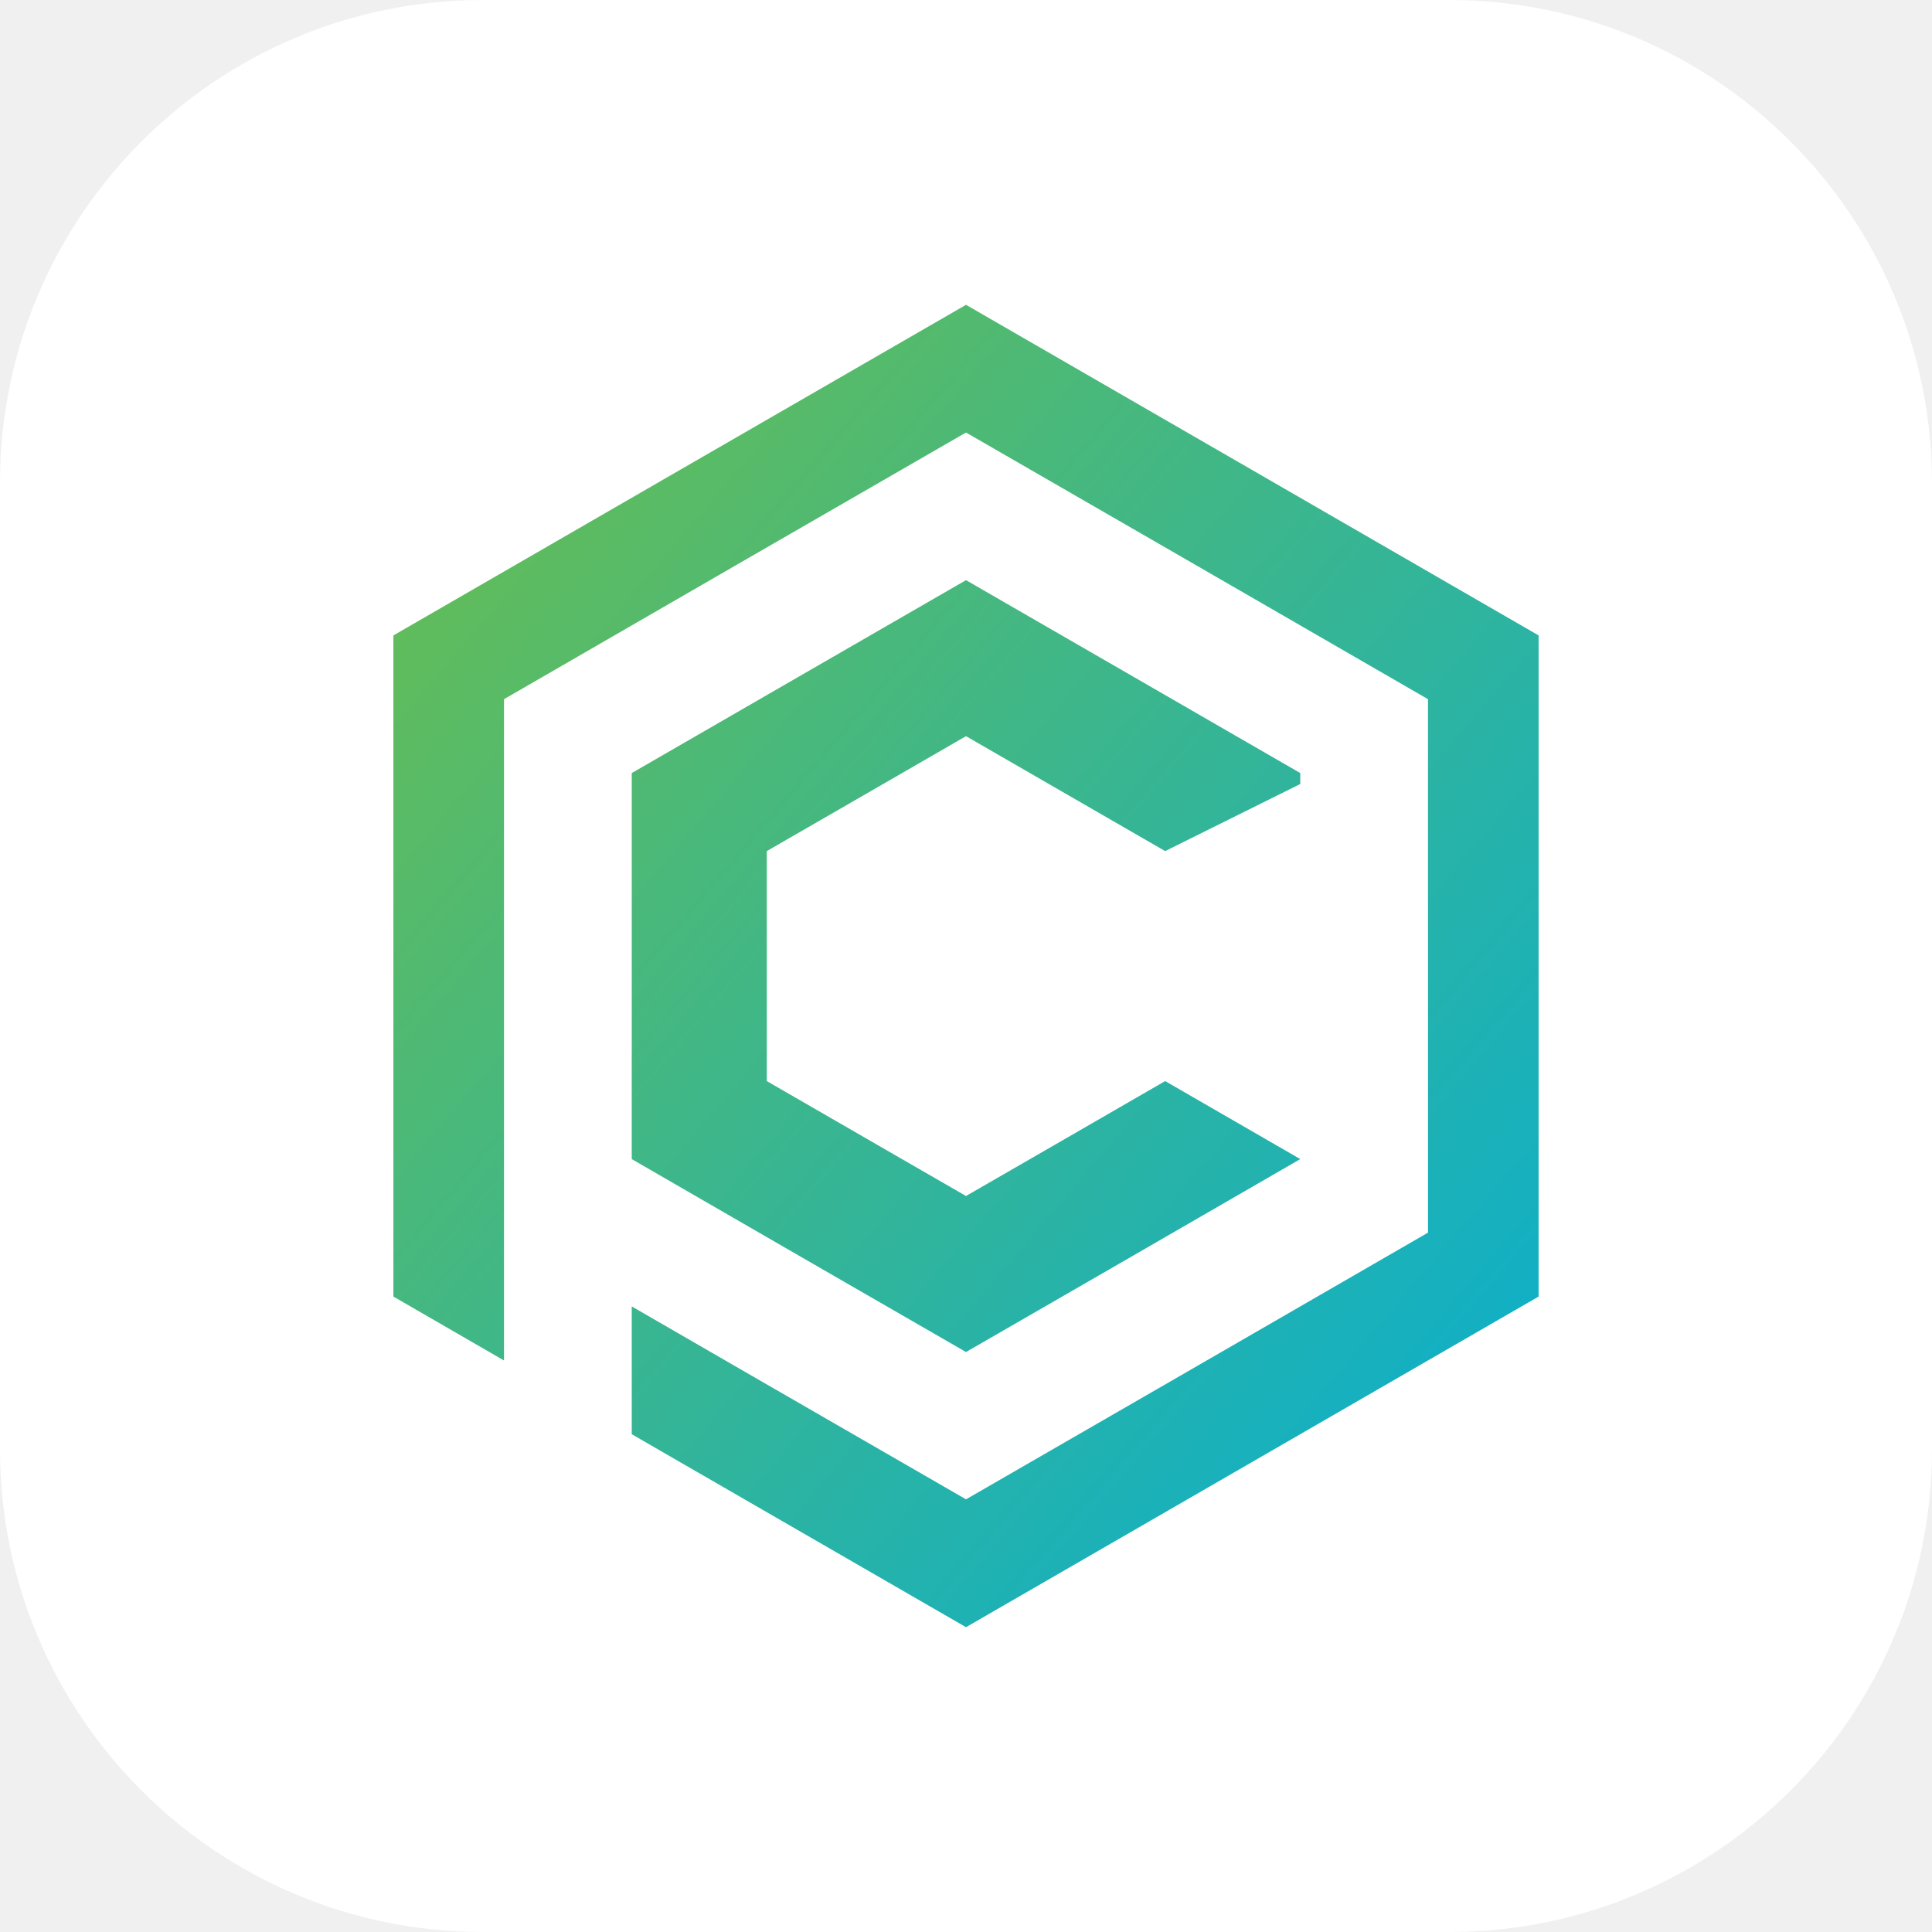
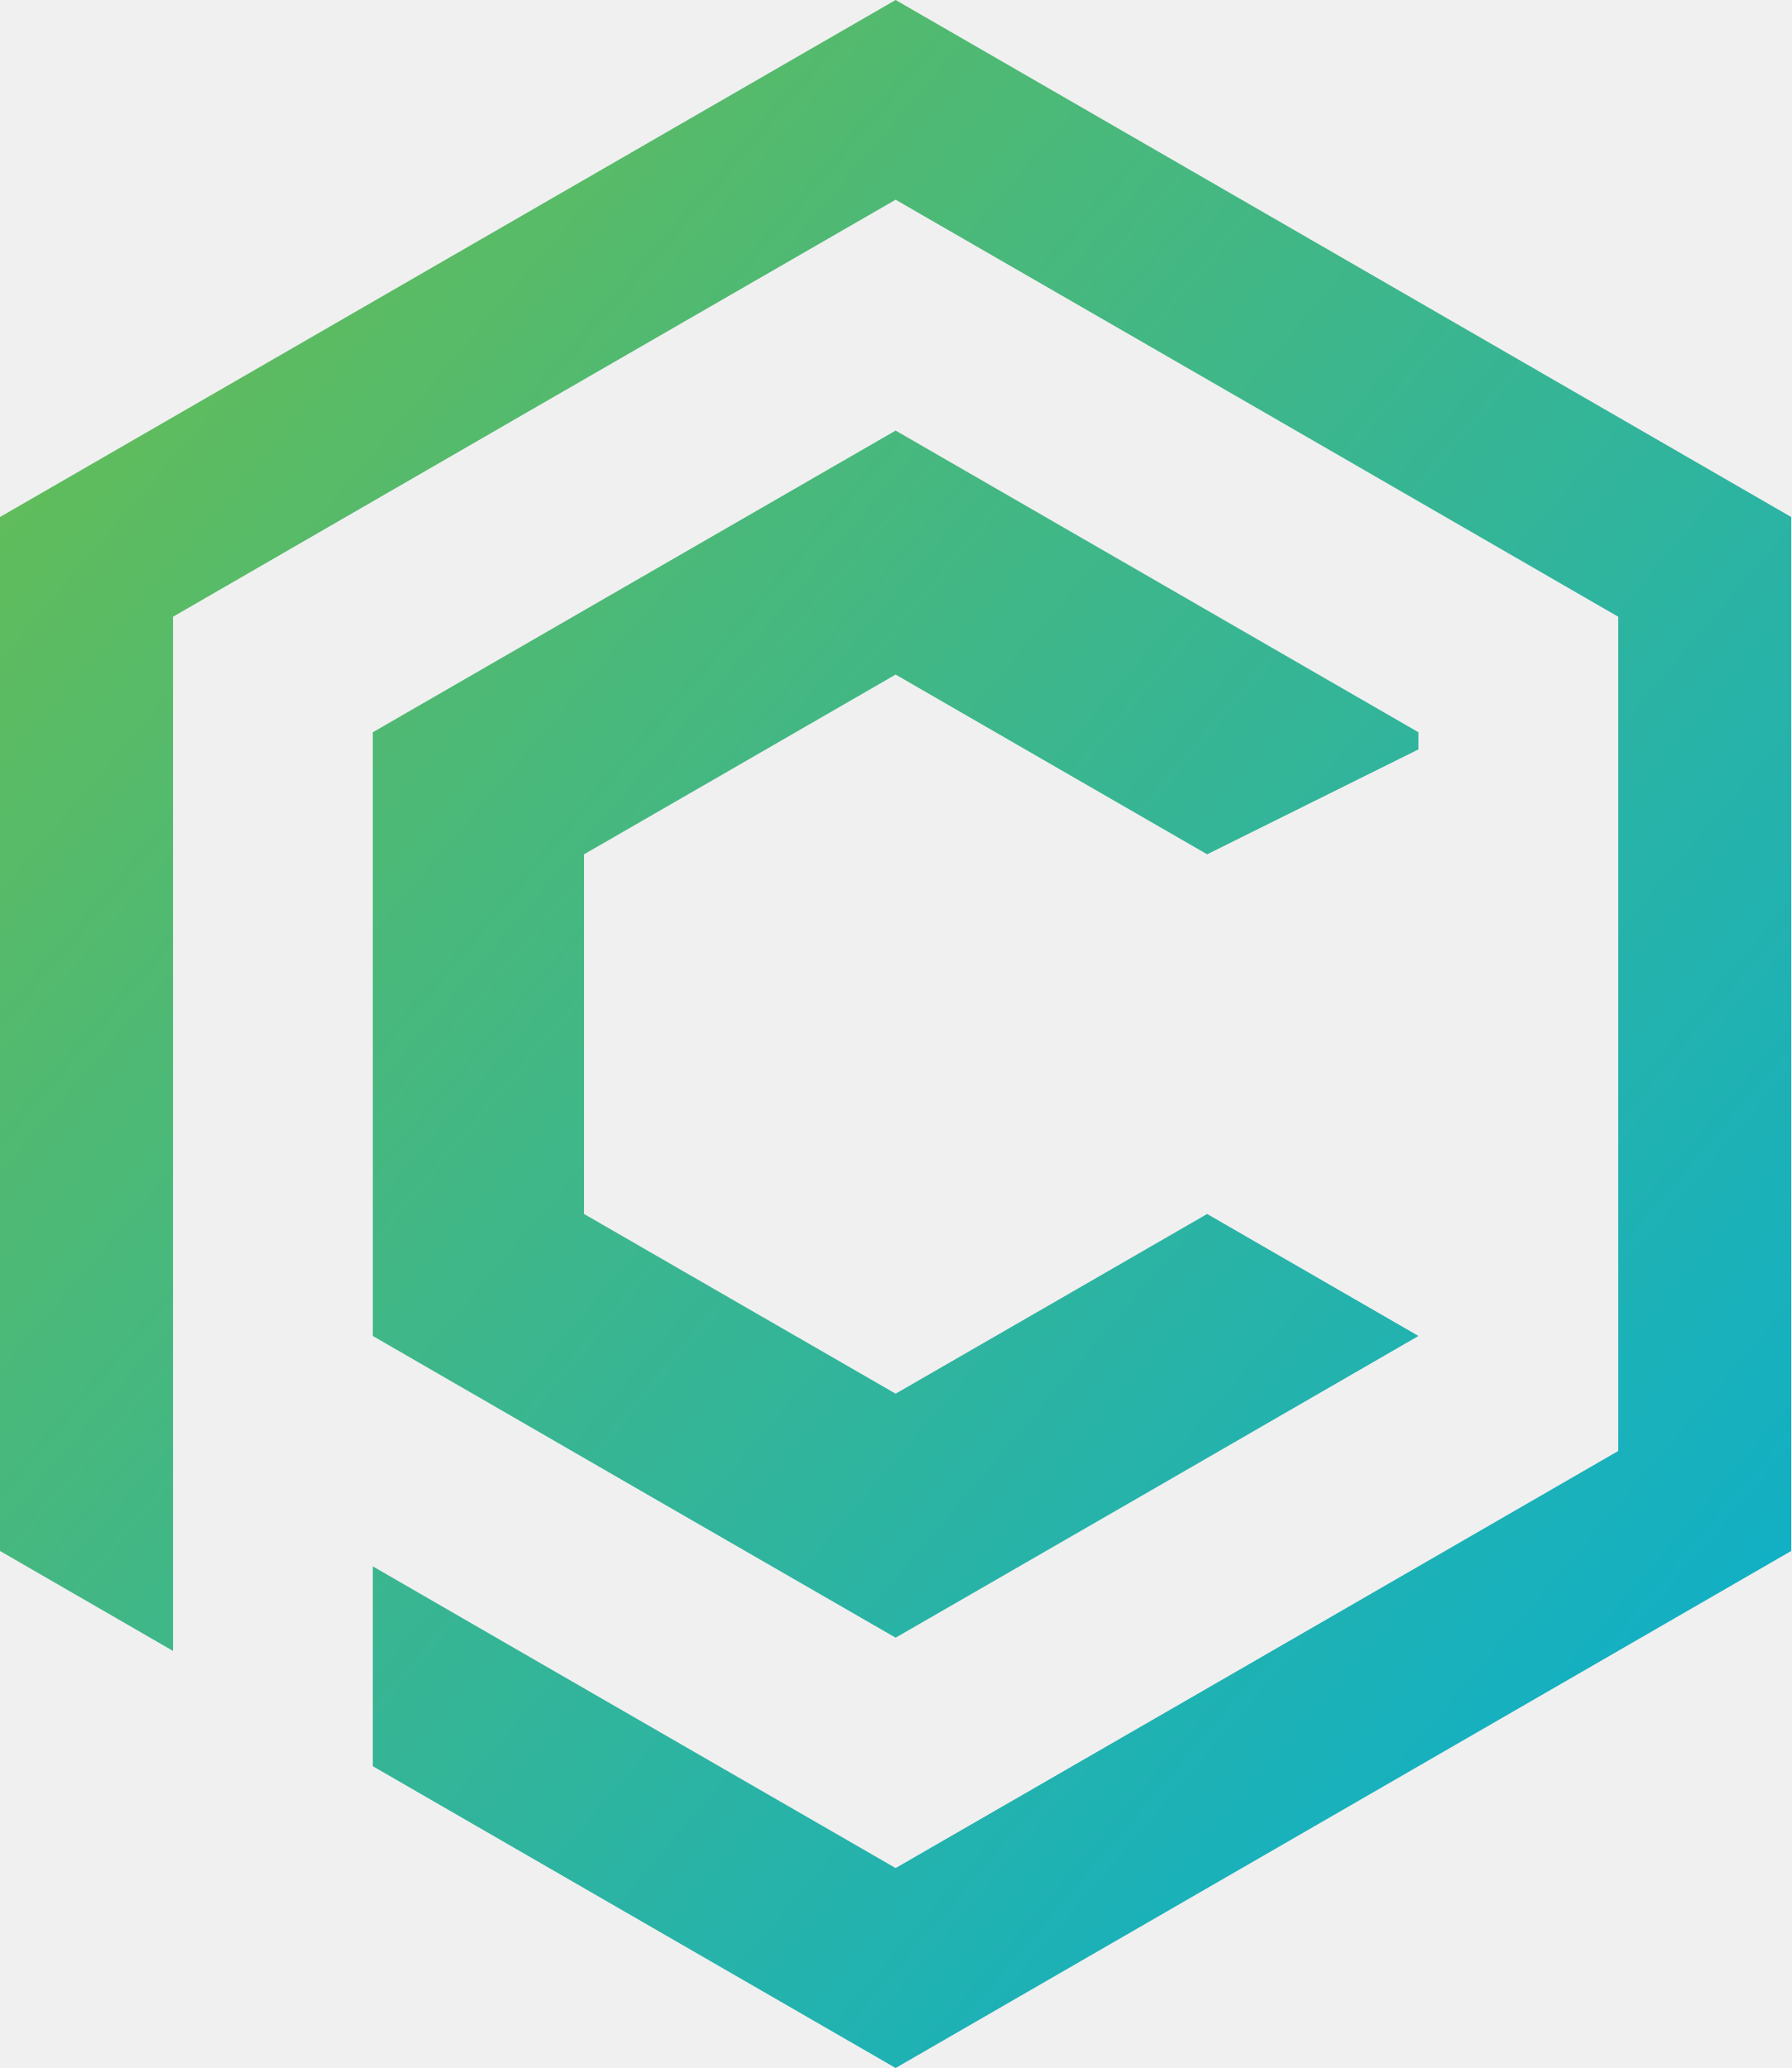
- <svg xmlns="http://www.w3.org/2000/svg" version="1.1" id="Layer_1" x="0px" y="0px" width="161.173px" height="161.173px" viewBox="0 0 161.173 161.173" enable-background="new 0 0 161.173 161.173" xml:space="preserve">
-   <path fill="#FFFFFF" d="M161.173,120.881c0,22.251-18.036,40.293-40.292,40.293H40.294C18.038,161.173,0,143.132,0,120.881V40.293  C0,18.042,18.038,0,40.294,0h80.586c22.257,0,40.292,18.042,40.292,40.293V120.881z" />
-   <g>
-     <linearGradient id="SVGID_1_" gradientUnits="userSpaceOnUse" x1="20.715" y1="29.622" x2="141.715" y2="132.622">
-       <stop offset="0" style="stop-color:#72BF44" />
-       <stop offset="0.626" style="stop-color:#29B3A6" />
-       <stop offset="1" style="stop-color:#00ADDC" />
+ <svg xmlns="http://www.w3.org/2000/svg" version="1.1" x="0" y="0" width="177.461" height="204.916" viewBox="0, 0, 177.461, 204.916">
+   <defs>
+     <linearGradient id="Gradient_1" gradientUnits="userSpaceOnUse" x1="-22.481" y1="7.79" x2="202.28" y2="199.114">
+       <stop offset="0" stop-color="#72BF44" />
+       <stop offset="0.626" stop-color="#29B3A6" />
+       <stop offset="1" stop-color="#00ADDC" />
    </linearGradient>
-     <polygon fill-rule="evenodd" clip-rule="evenodd" fill="url(#SVGID_1_)" points="56.699,121.955 52.702,119.646 52.702,108.985    61.308,113.957 80.587,125.079 99.865,113.957 119.128,102.83 119.128,80.58 119.128,58.328 99.865,47.202 80.587,36.082    61.308,47.202 42.045,58.328 42.045,80.58 42.045,92.473 42.045,102.83 42.045,113.495 32.818,108.164 32.818,80.586    32.818,53.008 56.699,39.217 80.587,25.428 104.472,39.217 128.354,53.008 128.354,80.586 128.354,108.164 104.472,121.955    80.587,135.745  " />
-     <linearGradient id="SVGID_2_" gradientUnits="userSpaceOnUse" x1="20.712" y1="29.625" x2="141.712" y2="132.625">
-       <stop offset="0" style="stop-color:#72BF44" />
-       <stop offset="0.626" style="stop-color:#29B3A6" />
-       <stop offset="1" style="stop-color:#00ADDC" />
+     <linearGradient id="Gradient_2" gradientUnits="userSpaceOnUse" x1="-22.487" y1="7.797" x2="202.275" y2="199.121">
+       <stop offset="0" stop-color="#72BF44" />
+       <stop offset="0.626" stop-color="#29B3A6" />
+       <stop offset="1" stop-color="#00ADDC" />
    </linearGradient>
-     <polygon fill-rule="evenodd" clip-rule="evenodd" fill="url(#SVGID_2_)" points="80.587,61.413 88.892,66.207 97.202,71.001    108.472,65.404 108.472,64.491 94.536,56.447 80.587,48.398 66.636,56.447 52.702,64.491 52.702,68.7 52.702,80.593 52.702,96.695    66.636,104.745 80.587,112.79 94.536,104.745 108.472,96.695 97.202,90.187 88.892,94.984 80.587,99.774 72.281,94.984    63.969,90.187 63.969,80.593 63.969,71.001 72.281,66.207  " />
+   </defs>
+   <g id="Layer_1">
+     <g>
+       <path d="M44.36,179.301 L36.935,175.012 L36.935,155.209 L52.921,164.444 L88.732,185.104 L124.542,164.444 L160.323,143.776 L160.323,102.446 L160.323,61.112 L124.542,40.446 L88.732,19.79 L52.921,40.446 L17.139,61.112 L17.139,102.446 L17.139,124.537 L17.139,143.776 L17.139,163.586 L0,153.684 L0,102.457 L0,51.23 L44.36,25.613 L88.732,0 L133.099,25.613 L177.461,51.23 L177.461,102.457 L177.461,153.684 L133.099,179.301 L88.732,204.916 z" fill="url(#Gradient_1)" />
+       <path d="M88.732,66.843 L104.159,75.748 L119.595,84.653 L140.53,74.256 L140.53,72.56 L114.643,57.618 L88.732,42.667 L62.818,57.618 L36.935,72.56 L36.935,80.379 L36.935,102.47 L36.935,132.38 L62.818,147.333 L88.732,162.277 L114.643,147.333 L140.53,132.38 L119.595,120.291 L104.159,129.202 L88.732,138.099 L73.304,129.202 L57.864,120.291 L57.864,102.47 L57.864,84.653 L73.304,75.748 z" fill="url(#Gradient_2)" />
+     </g>
  </g>
</svg>
